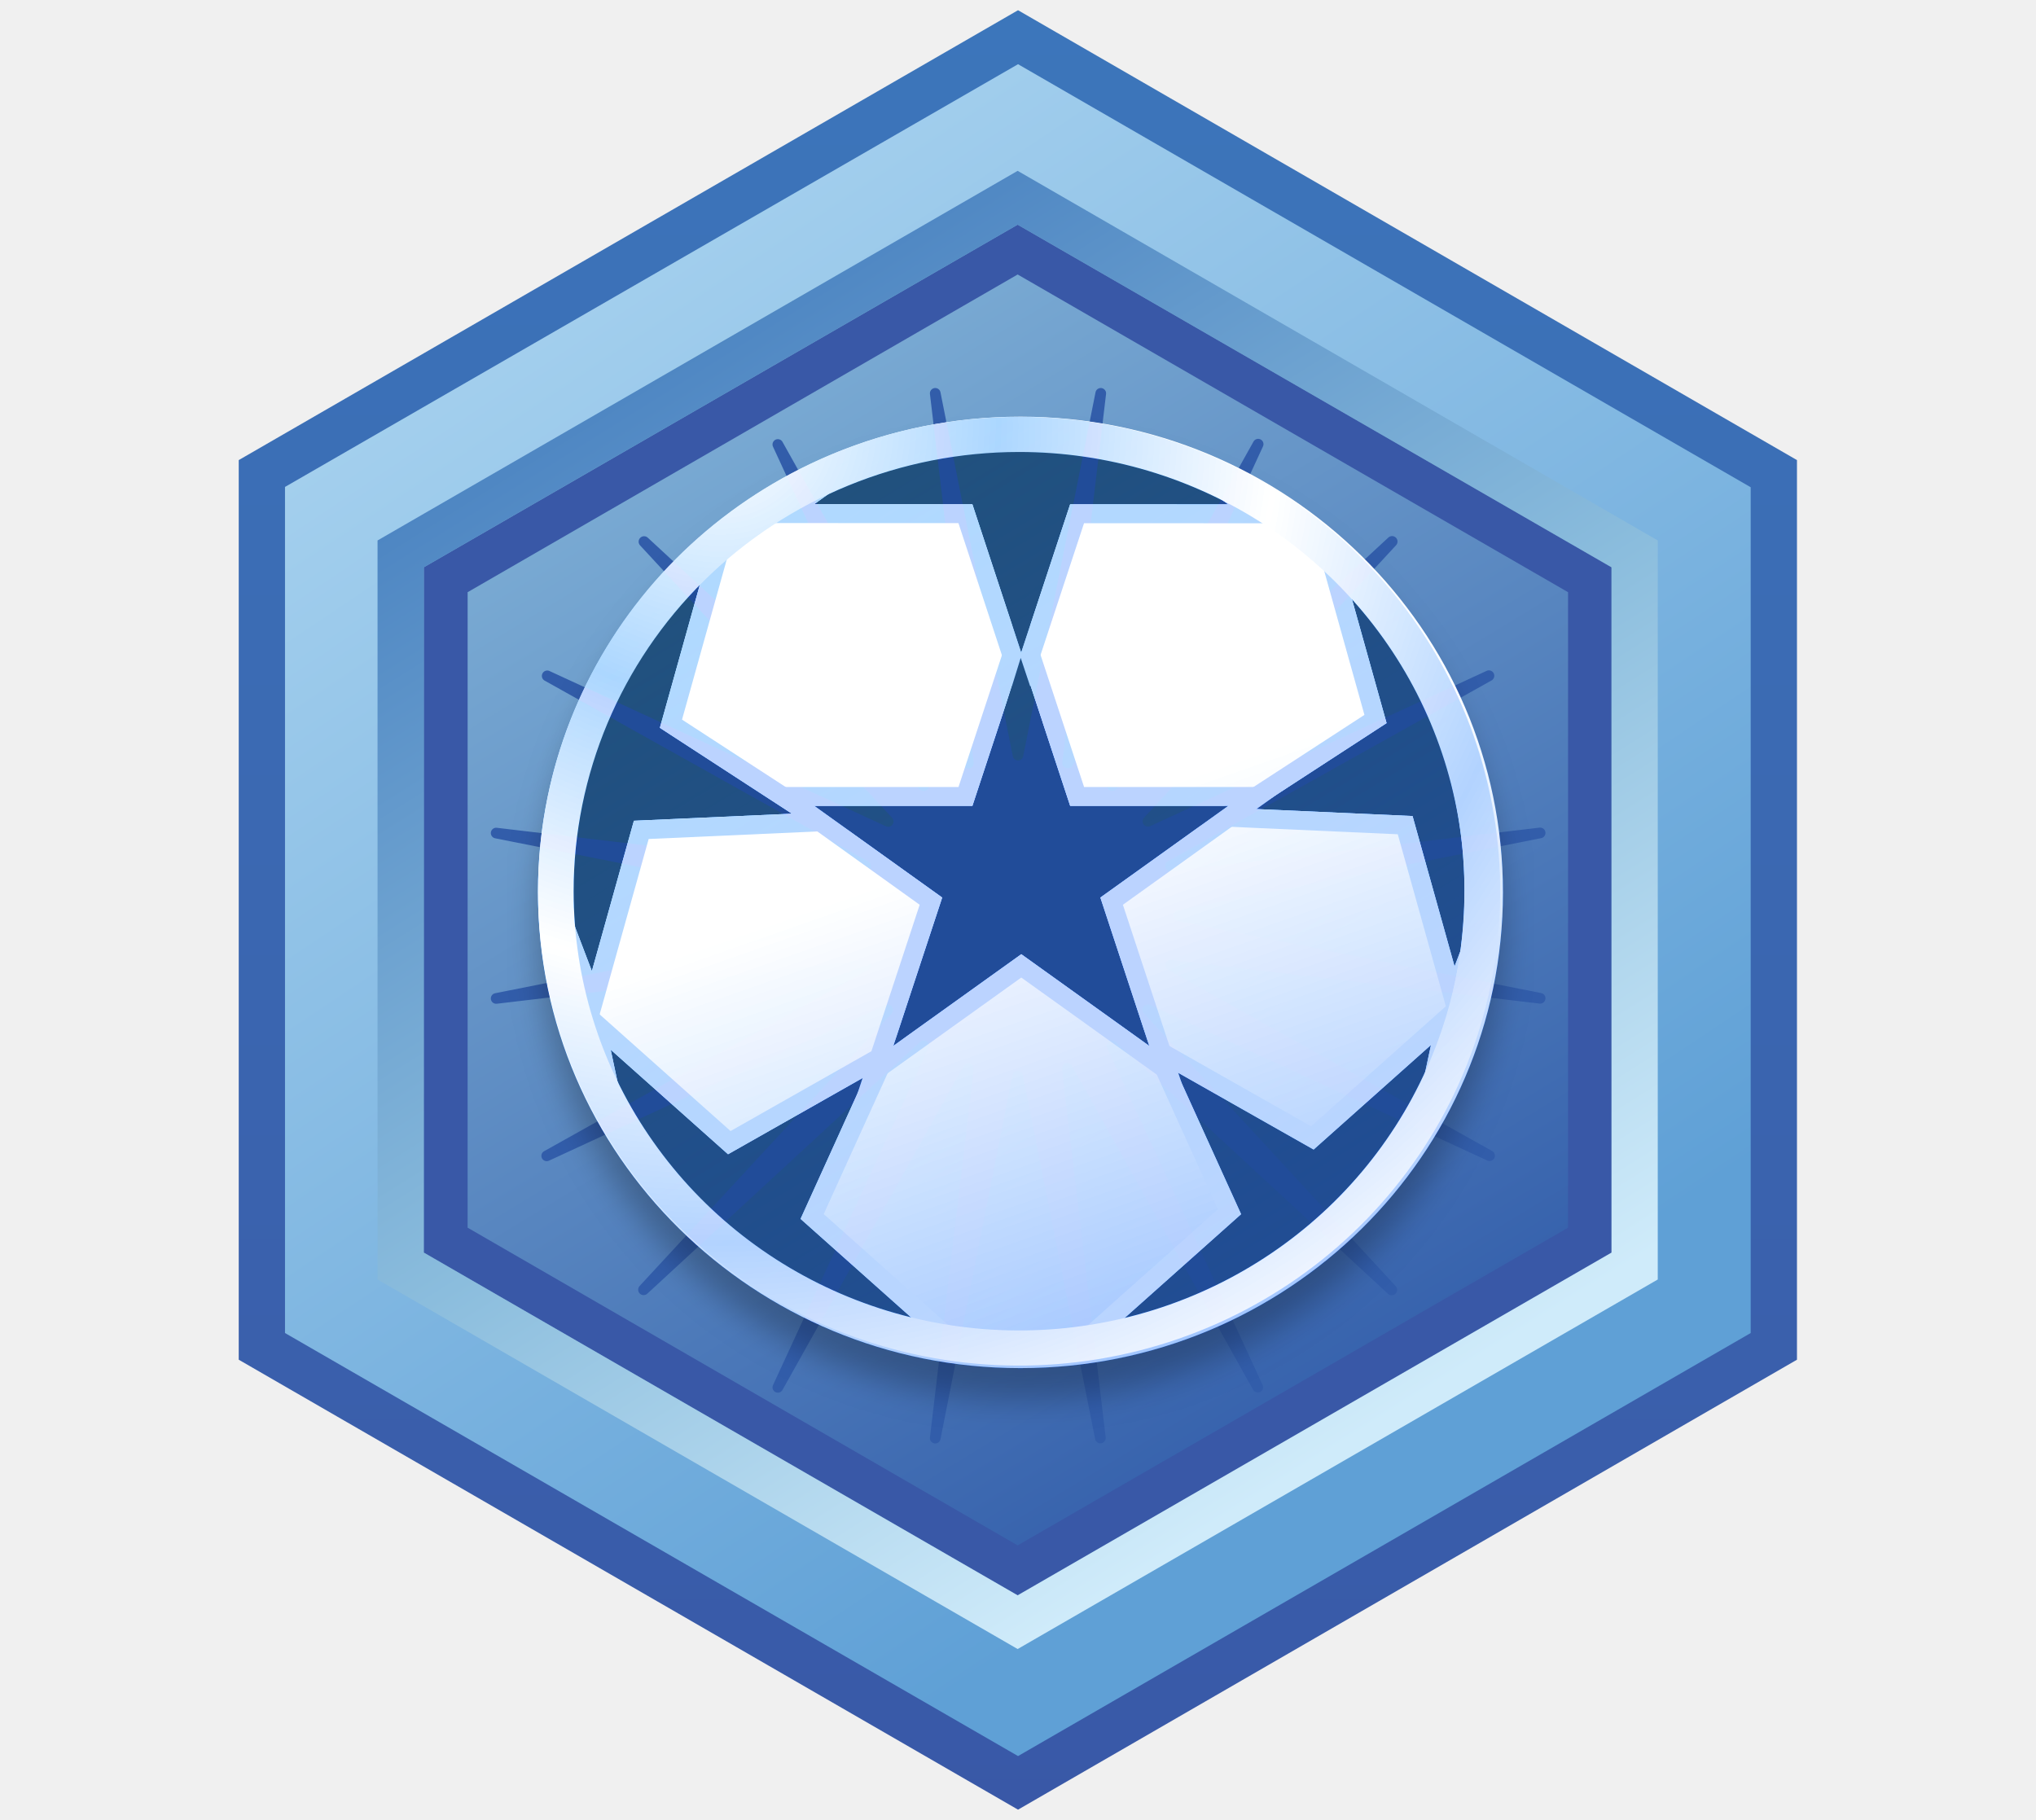
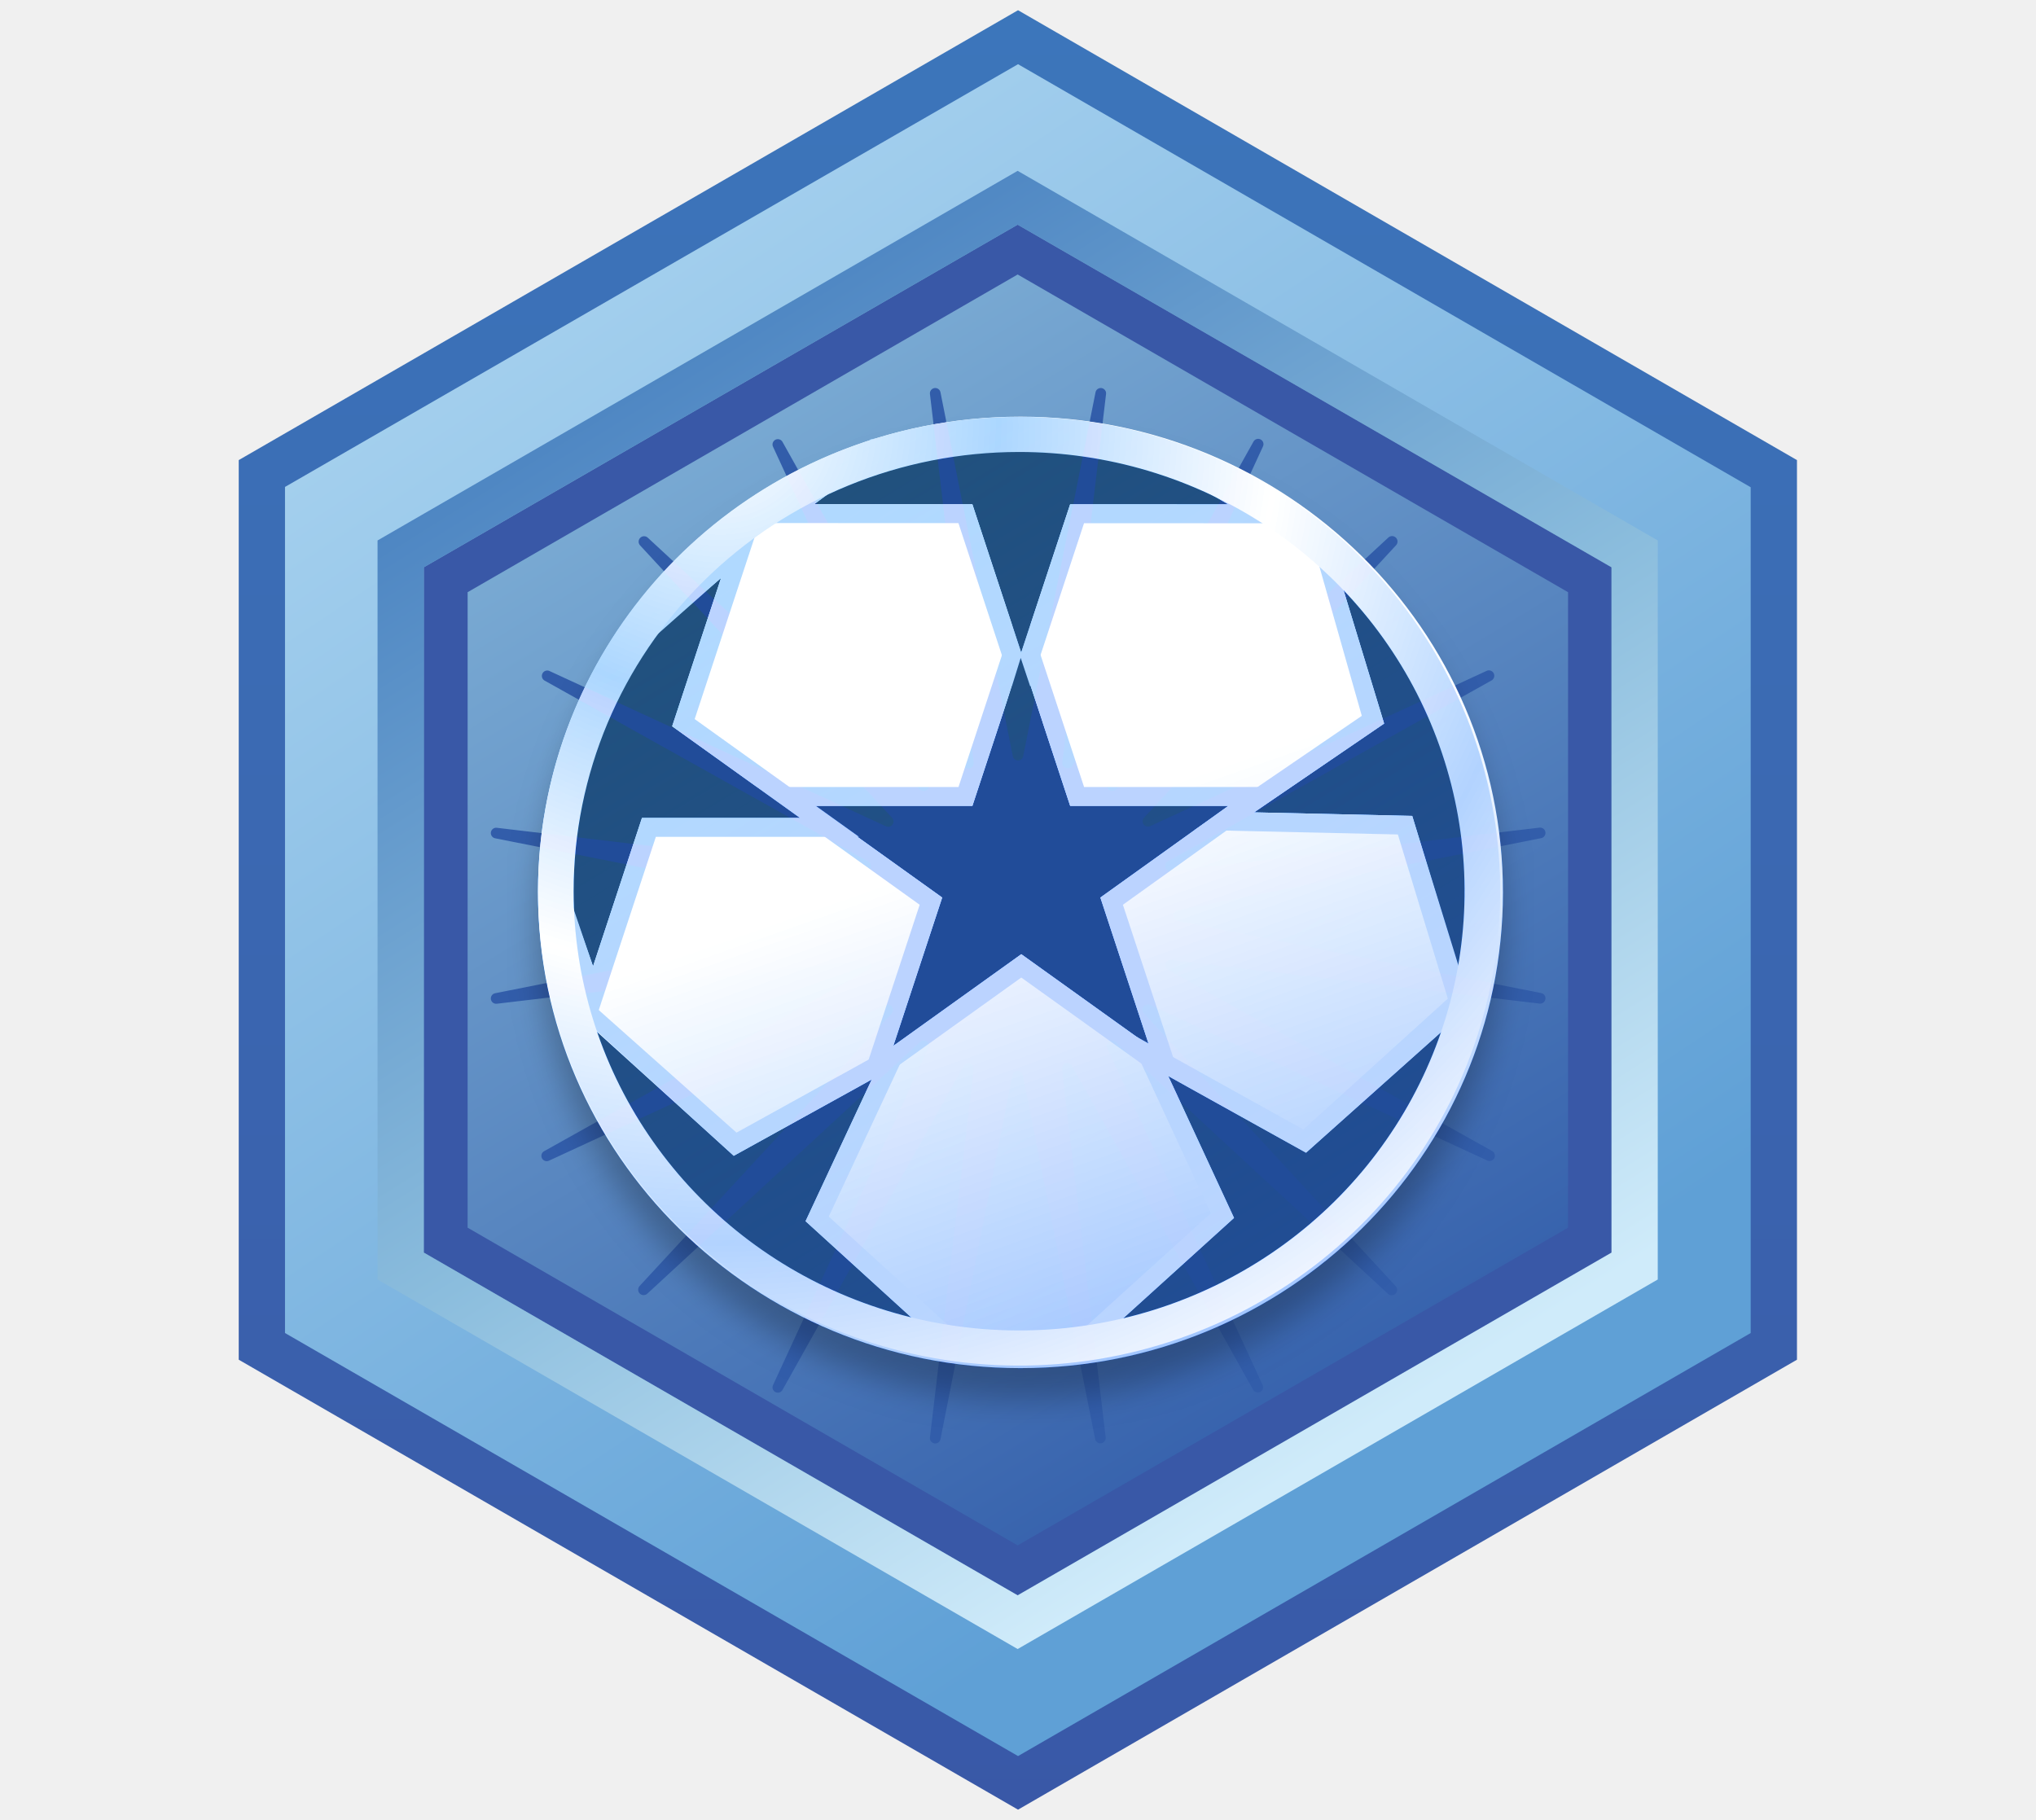
<svg xmlns="http://www.w3.org/2000/svg" width="264" height="236" viewBox="0 0 264 236" fill="none">
  <g clip-path="url(#clip0)">
    <path d="M45.785 68.225V167.785L132.005 217.555L218.215 167.785V68.225L132.005 18.445L45.785 68.225Z" fill="url(#paint0_linear)" />
    <path d="M132.675 98.065L142.045 50.905C142.073 50.723 142.172 50.56 142.32 50.451C142.468 50.343 142.653 50.297 142.835 50.325C143.017 50.353 143.18 50.452 143.289 50.6C143.397 50.748 143.443 50.933 143.415 51.115L137.745 98.865C137.73 99.023 137.77 99.182 137.858 99.315C137.945 99.448 138.075 99.546 138.227 99.595C138.378 99.644 138.542 99.64 138.69 99.584C138.839 99.527 138.964 99.422 139.045 99.285L162.525 57.285C162.566 57.204 162.623 57.132 162.692 57.074C162.761 57.015 162.841 56.97 162.928 56.942C163.014 56.914 163.105 56.904 163.196 56.911C163.286 56.919 163.374 56.944 163.455 56.985C163.536 57.026 163.608 57.083 163.666 57.152C163.725 57.221 163.77 57.301 163.798 57.388C163.825 57.474 163.836 57.565 163.829 57.656C163.821 57.746 163.796 57.834 163.755 57.915L143.615 101.575C143.543 101.721 143.525 101.888 143.564 102.046C143.602 102.204 143.696 102.343 143.828 102.439C143.959 102.534 144.121 102.58 144.283 102.569C144.445 102.557 144.598 102.488 144.715 102.375L180.005 69.725C180.138 69.592 180.317 69.518 180.505 69.518C180.692 69.518 180.872 69.592 181.005 69.725C181.138 69.858 181.212 70.037 181.212 70.225C181.212 70.412 181.138 70.592 181.005 70.725L148.355 106.025C148.241 106.142 148.173 106.295 148.161 106.457C148.149 106.619 148.195 106.781 148.291 106.912C148.387 107.044 148.526 107.137 148.684 107.176C148.842 107.215 149.009 107.197 149.155 107.125L192.815 86.975C192.976 86.915 193.153 86.916 193.313 86.979C193.474 87.042 193.605 87.161 193.683 87.314C193.761 87.467 193.779 87.644 193.736 87.81C193.692 87.976 193.588 88.12 193.445 88.215L151.445 111.695C151.303 111.772 151.193 111.896 151.134 112.046C151.074 112.195 151.069 112.361 151.119 112.514C151.169 112.668 151.271 112.798 151.407 112.884C151.543 112.97 151.705 113.006 151.865 112.985L199.635 107.325C199.81 107.307 199.985 107.357 200.125 107.464C200.265 107.571 200.358 107.727 200.387 107.901C200.415 108.075 200.375 108.253 200.276 108.399C200.178 108.544 200.027 108.647 199.855 108.685L152.695 118.055C152.535 118.083 152.389 118.166 152.284 118.29C152.179 118.415 152.122 118.572 152.122 118.735C152.122 118.898 152.179 119.055 152.284 119.179C152.389 119.304 152.535 119.387 152.695 119.415L199.855 128.785C200.027 128.823 200.178 128.925 200.276 129.071C200.375 129.217 200.415 129.395 200.387 129.569C200.358 129.743 200.265 129.899 200.125 130.006C199.985 130.113 199.81 130.163 199.635 130.145L151.885 124.485C151.725 124.464 151.563 124.499 151.427 124.585C151.291 124.671 151.189 124.802 151.139 124.955C151.089 125.109 151.094 125.274 151.154 125.424C151.213 125.574 151.323 125.698 151.465 125.775L193.465 149.255C193.628 149.338 193.751 149.483 193.808 149.658C193.864 149.832 193.848 150.022 193.765 150.185C193.681 150.348 193.536 150.471 193.362 150.528C193.188 150.584 192.998 150.568 192.835 150.485L149.135 130.325C148.989 130.253 148.822 130.235 148.664 130.274C148.506 130.312 148.367 130.406 148.271 130.538C148.175 130.669 148.129 130.831 148.141 130.993C148.153 131.155 148.221 131.308 148.335 131.425L180.955 166.765C181.088 166.898 181.162 167.077 181.162 167.265C181.162 167.452 181.088 167.632 180.955 167.765C180.822 167.898 180.642 167.972 180.455 167.972C180.267 167.972 180.088 167.898 179.955 167.765L144.665 135.115C144.548 135.001 144.395 134.933 144.233 134.921C144.071 134.909 143.909 134.955 143.778 135.051C143.646 135.147 143.552 135.286 143.514 135.444C143.475 135.602 143.493 135.769 143.565 135.915L163.705 179.575C163.788 179.738 163.804 179.928 163.748 180.102C163.691 180.276 163.568 180.421 163.405 180.505C163.242 180.588 163.052 180.604 162.878 180.548C162.703 180.491 162.558 180.368 162.475 180.205L138.995 138.205C138.914 138.068 138.789 137.962 138.64 137.906C138.492 137.85 138.328 137.845 138.177 137.894C138.025 137.943 137.895 138.042 137.808 138.175C137.72 138.308 137.68 138.467 137.695 138.625L143.365 186.365C143.379 186.455 143.376 186.547 143.355 186.635C143.334 186.724 143.295 186.808 143.242 186.881C143.189 186.955 143.121 187.018 143.044 187.066C142.966 187.113 142.88 187.145 142.79 187.16C142.7 187.174 142.608 187.171 142.519 187.15C142.431 187.129 142.347 187.09 142.273 187.037C142.2 186.984 142.137 186.916 142.089 186.839C142.041 186.761 142.009 186.675 141.995 186.585L132.625 139.425C132.592 139.27 132.507 139.131 132.384 139.032C132.261 138.932 132.108 138.878 131.95 138.878C131.792 138.878 131.638 138.932 131.516 139.032C131.393 139.131 131.308 139.27 131.275 139.425L121.955 186.605C121.926 186.787 121.826 186.949 121.677 187.057C121.527 187.165 121.342 187.209 121.16 187.18C120.978 187.151 120.816 187.051 120.708 186.901C120.6 186.752 120.556 186.567 120.585 186.385L126.255 138.645C126.27 138.487 126.23 138.328 126.142 138.195C126.055 138.062 125.924 137.963 125.773 137.914C125.622 137.865 125.458 137.87 125.31 137.926C125.161 137.982 125.036 138.088 124.955 138.225L101.475 180.225C101.391 180.388 101.246 180.511 101.072 180.568C100.898 180.624 100.708 180.608 100.545 180.525C100.382 180.441 100.259 180.296 100.202 180.122C100.146 179.948 100.161 179.758 100.245 179.595L120.385 135.935C120.457 135.789 120.475 135.622 120.436 135.464C120.397 135.306 120.304 135.167 120.172 135.071C120.041 134.975 119.879 134.929 119.717 134.941C119.555 134.953 119.402 135.021 119.285 135.135L83.955 167.745C83.822 167.878 83.642 167.952 83.455 167.952C83.267 167.952 83.088 167.878 82.955 167.745C82.822 167.612 82.748 167.432 82.748 167.245C82.748 167.057 82.822 166.878 82.955 166.745L115.605 131.445C115.718 131.328 115.787 131.175 115.799 131.013C115.81 130.851 115.764 130.689 115.669 130.558C115.573 130.426 115.434 130.332 115.276 130.294C115.118 130.255 114.951 130.273 114.805 130.345L71.205 150.505C71.042 150.588 70.852 150.604 70.678 150.548C70.503 150.491 70.359 150.368 70.275 150.205C70.191 150.042 70.176 149.852 70.232 149.678C70.289 149.503 70.412 149.358 70.575 149.275L112.575 125.795C112.716 125.718 112.826 125.594 112.886 125.444C112.945 125.294 112.951 125.129 112.901 124.975C112.851 124.822 112.749 124.691 112.613 124.605C112.477 124.519 112.315 124.484 112.155 124.505L64.405 130.165C64.23 130.183 64.054 130.133 63.915 130.026C63.775 129.919 63.681 129.763 63.653 129.589C63.625 129.415 63.664 129.237 63.763 129.091C63.862 128.945 64.013 128.843 64.185 128.805L111.345 119.435C111.505 119.407 111.651 119.324 111.756 119.2C111.86 119.075 111.918 118.918 111.918 118.755C111.918 118.592 111.86 118.435 111.756 118.31C111.651 118.186 111.505 118.102 111.345 118.075L64.185 108.705C64.013 108.667 63.862 108.564 63.763 108.419C63.664 108.273 63.625 108.095 63.653 107.921C63.681 107.747 63.775 107.591 63.915 107.484C64.054 107.377 64.23 107.327 64.405 107.345L112.155 113.005C112.315 113.026 112.477 112.99 112.613 112.904C112.749 112.818 112.851 112.688 112.901 112.534C112.951 112.381 112.945 112.215 112.886 112.066C112.826 111.916 112.716 111.792 112.575 111.715L70.575 88.235C70.432 88.14 70.328 87.996 70.284 87.83C70.24 87.664 70.259 87.487 70.337 87.334C70.415 87.181 70.546 87.062 70.706 86.999C70.866 86.936 71.044 86.935 71.205 86.995L114.865 107.145C115.011 107.217 115.178 107.235 115.336 107.196C115.494 107.157 115.633 107.064 115.729 106.932C115.824 106.8 115.871 106.639 115.859 106.477C115.847 106.315 115.778 106.162 115.665 106.045L83.015 70.745C82.882 70.612 82.808 70.432 82.808 70.245C82.808 70.057 82.882 69.877 83.015 69.745C83.147 69.612 83.327 69.538 83.515 69.538C83.703 69.538 83.882 69.612 84.015 69.745L119.305 102.395C119.422 102.508 119.575 102.577 119.737 102.589C119.899 102.6 120.061 102.554 120.192 102.459C120.324 102.363 120.417 102.224 120.456 102.066C120.495 101.908 120.477 101.741 120.405 101.595L100.245 57.955C100.161 57.792 100.146 57.602 100.202 57.428C100.259 57.253 100.382 57.108 100.545 57.025C100.708 56.941 100.898 56.926 101.072 56.982C101.246 57.038 101.391 57.162 101.475 57.325L124.955 99.325C125.036 99.462 125.161 99.567 125.31 99.624C125.458 99.68 125.622 99.684 125.773 99.635C125.924 99.587 126.055 99.487 126.142 99.355C126.23 99.222 126.27 99.063 126.255 98.905L120.585 51.115C120.571 51.025 120.575 50.933 120.597 50.845C120.619 50.756 120.657 50.673 120.711 50.6C120.765 50.526 120.833 50.464 120.911 50.417C120.989 50.37 121.075 50.339 121.165 50.325C121.255 50.311 121.347 50.315 121.435 50.337C121.523 50.358 121.607 50.397 121.68 50.451C121.753 50.505 121.815 50.573 121.863 50.651C121.91 50.729 121.941 50.815 121.955 50.905L131.325 98.065C131.358 98.22 131.443 98.358 131.566 98.458C131.688 98.558 131.842 98.612 132 98.612C132.158 98.612 132.311 98.558 132.434 98.458C132.557 98.358 132.642 98.22 132.675 98.065V98.065Z" fill="#325DAA" />
    <path d="M132.005 234.675L30.955 176.325V59.665L132.005 1.325L233.005 59.665V176.325L132.005 234.675ZM47.125 167.005L132.005 216.005L216.875 167.005V69.005L132.005 20.005L47.125 69.005V167.005Z" fill="url(#paint1_linear)" />
    <path d="M132.005 227.725L36.955 172.865V63.145L132.005 8.325L227.005 63.185V172.865L132.005 227.725ZM52.185 164.085L132.005 210.165L211.815 164.085V71.925L132.005 25.845L52.185 71.925V164.085Z" fill="url(#paint2_linear)" />
    <path d="M131.955 206.875L54.955 162.435V73.565L131.955 29.135L208.955 73.565V162.435L131.955 206.875ZM60.635 159.205L131.955 200.405L203.325 159.205V76.795L131.955 35.595L60.635 76.795V159.205Z" fill="#3958A7" />
    <path d="M131.955 213.845L48.955 165.925V70.085L131.955 22.155L214.955 70.085V165.925L131.955 213.845ZM54.955 162.435L131.955 206.875L208.955 162.435V73.565L131.955 29.135L54.955 73.565V162.435Z" fill="url(#paint3_linear)" />
  </g>
  <g style="mix-blend-mode:luminosity">
    <g filter="url(#filter0_d)">
      <ellipse cx="132.32" cy="115.724" rx="62.561" ry="61.692" fill="url(#paint4_linear)" />
    </g>
-     <mask id="mask0" mask-type="alpha" maskUnits="userSpaceOnUse" x="70" y="56" width="120" height="119">
-       <ellipse cx="130.363" cy="115.49" rx="59.524" ry="58.697" fill="#C4C4C4" />
-     </mask>
-     <g mask="url(#mask0)">
-       <path d="M185.55 135.507L181.323 155.3L199.106 165.38L178.711 167.533L174.484 187.326L166.106 168.863L145.71 171.015L160.928 157.452L152.549 138.99L170.332 149.07L185.55 135.507Z" fill="#45484C" />
-       <path fill-rule="evenodd" clip-rule="evenodd" d="M189.554 128.638L184.124 154.064L206.968 167.013L180.769 169.778L175.339 195.203L164.576 171.487L138.377 174.251L157.925 156.829L147.162 133.112L170.006 146.061L189.554 128.638ZM170.332 149.07L152.549 138.99L160.928 157.452L145.71 171.015L166.106 168.863L174.484 187.325L178.711 167.533L199.106 165.38L181.323 155.3L185.55 135.507L170.332 149.07Z" fill="#CFD1D3" />
-       <path d="M79.184 136.12L83.411 155.912L65.628 165.993L86.023 168.145L90.25 187.938L98.628 169.475L119.024 171.627L103.806 158.065L112.185 139.602L94.402 149.682L79.184 136.12Z" fill="#45484C" />
-       <path fill-rule="evenodd" clip-rule="evenodd" d="M75.18 129.251L80.61 154.676L57.766 167.625L83.966 170.39L89.395 195.815L100.158 172.099L126.357 174.864L106.809 157.441L117.572 133.724L94.728 146.673L75.18 129.251ZM94.402 149.682L112.185 139.602L103.806 158.065L119.024 171.627L98.628 169.475L90.25 187.938L86.023 168.145L65.628 165.992L83.411 155.912L79.184 136.119L94.402 149.682Z" fill="#CFD1D3" />
-       <path d="M174.343 74.271L190.375 86.888L207.498 75.753L200.283 94.687L216.314 107.305L195.823 106.389L188.608 125.323L183.159 105.823L162.669 104.907L179.792 93.771L174.343 74.271Z" fill="#45484C" />
-       <path fill-rule="evenodd" clip-rule="evenodd" d="M169.92 67.656L190.514 83.865L212.51 69.56L203.241 93.883L223.835 110.092L197.513 108.915L188.244 133.237L181.245 108.188L154.923 107.011L176.919 92.706L169.92 67.656ZM179.792 93.771L162.669 104.907L183.159 105.823L188.608 125.323L195.823 106.389L216.314 107.305L200.283 94.687L207.498 75.753L190.375 86.888L174.343 74.27L179.792 93.771Z" fill="#CFD1D3" />
-       <path d="M91.011 74.883L74.98 87.501L57.857 76.365L65.072 95.299L49.041 107.917L69.531 107.001L76.747 125.935L82.195 106.435L102.686 105.519L85.563 94.383L91.011 74.883Z" fill="#45484C" />
-       <path fill-rule="evenodd" clip-rule="evenodd" d="M95.435 68.269L74.841 84.477L52.845 70.172L62.114 94.495L41.52 110.704L67.842 109.527L77.111 133.849L84.11 108.8L110.432 107.623L88.436 93.318L95.435 68.269ZM85.563 94.383L102.686 105.519L82.195 106.435L76.747 125.935L69.531 107.001L49.041 107.917L65.072 95.299L57.857 76.365L74.98 87.501L91.011 74.883L85.563 94.383Z" fill="#CFD1D3" />
-       <path d="M132.426 85.268L138.765 104.505H159.276L142.682 116.394L149.02 135.631L132.426 123.741L115.832 135.631L122.17 116.394L105.576 104.505H126.088L132.426 85.268Z" fill="#45484C" />
-       <path fill-rule="evenodd" clip-rule="evenodd" d="M132.426 77.345L140.568 102.056H166.917L145.601 117.329L153.743 142.04L132.426 126.768L111.109 142.04L119.252 117.329L97.935 102.056H124.284L132.426 77.345ZM126.088 104.505H105.576L122.17 116.394L115.832 135.631L132.426 123.742L149.02 135.631L142.682 116.394L159.276 104.505H138.765L132.426 85.268L126.088 104.505Z" fill="#CFD1D3" />
-       <path d="M115.842 34.263L132.431 46.159L149.031 34.278L142.684 53.512L159.273 65.408L138.761 65.399L132.413 84.633L126.084 65.393L105.572 65.384L122.172 53.503L115.842 34.263Z" fill="#45484C" />
-       <path fill-rule="evenodd" clip-rule="evenodd" d="M111.123 27.851L132.433 43.133L153.756 27.87L145.603 52.578L166.912 67.86L140.563 67.848L132.41 92.556L124.279 67.841L97.93 67.829L119.254 52.566L111.123 27.851ZM122.172 53.503L105.572 65.384L126.084 65.393L132.413 84.633L138.761 65.399L159.272 65.408L142.684 53.512L149.031 34.278L132.431 46.159L115.842 34.263L122.172 53.503Z" fill="#CFD1D3" />
-       <path d="M135.165 93.741L132.351 85.321L129.732 93.741H135.165Z" fill="#45484C" />
-     </g>
-     <path d="M132.143 58.612C143.568 58.612 154.735 61.953 164.234 68.212C173.733 74.471 181.137 83.367 185.509 93.775C189.881 104.183 191.025 115.636 188.796 126.685C186.567 137.734 181.066 147.884 172.988 155.85C164.909 163.816 154.617 169.241 143.412 171.438C132.207 173.636 120.593 172.508 110.039 168.197C99.484 163.886 90.463 156.585 84.116 147.218C77.769 137.851 74.381 126.838 74.381 115.573C74.381 100.466 80.467 85.978 91.299 75.296C102.132 64.614 116.824 58.612 132.143 58.612V58.612ZM132.143 54.056C117.711 54.056 103.724 58.99 92.568 68.019C81.411 77.048 73.774 89.612 70.958 103.571C68.143 117.53 70.322 132.02 77.126 144.571C83.929 157.123 94.936 166.96 108.27 172.407C121.604 177.853 136.441 178.572 150.252 174.441C164.063 170.309 175.995 161.584 184.013 149.75C192.031 137.916 195.641 123.707 194.226 109.543C192.812 95.379 186.46 82.138 176.255 72.074C170.476 66.343 163.601 61.8 156.029 58.707C148.458 55.615 140.339 54.033 132.143 54.056V54.056Z" fill="url(#paint5_radial)" />
+     <path d="M132.426 85.268L138.765 104.504H159.276L142.682 116.394L149.02 135.63L132.426 123.741L115.832 135.63L122.17 116.394L105.576 104.504H126.088L132.426 85.268Z" fill="#45484C" />
+     <path fill-rule="evenodd" clip-rule="evenodd" d="M132.426 77.345L140.568 102.056H166.918L145.601 117.329L153.743 142.04L132.426 126.768L111.109 142.04L119.252 117.329L97.935 102.056H124.284L132.426 77.345ZM126.088 104.505H105.576L122.17 116.394L115.832 135.63L132.426 123.741L149.021 135.63L142.682 116.394L159.276 104.505H138.765L132.426 85.268L126.088 104.505Z" fill="#CFD1D3" />
+     <path d="M123.632 56.324L132.413 56.324L137.422 56.324L144.141 56.324L159.273 65.408L138.761 65.399L132.413 84.633L126.084 65.393L105.572 65.384L115.842 57.718L123.632 56.324Z" fill="#45484C" />
+     <path fill-rule="evenodd" clip-rule="evenodd" d="M122.218 55.476L132.411 55.476L138.761 55.476L149.031 56.956L166.913 67.86L140.564 67.848L132.41 92.556L124.279 67.841L97.93 67.829L112.924 56.956L122.218 55.476ZM115.842 57.893L105.572 65.384L126.084 65.393L132.413 84.633L138.761 65.399L159.273 65.408L146.112 57.89L138.761 56.956L132.41 57.89L118.859 57.89L115.842 57.893Z" fill="#CFD1D3" />
+     <path d="M185.511 90.022L188.074 97.492L190.079 101.92L192.092 108.901L190.079 128.763L183.117 105.804L162.611 105.345L179.474 93.831L173.58 74.457L181.423 82.058L185.511 90.022Z" fill="#45484C" />
+     <path fill-rule="evenodd" clip-rule="evenodd" d="M186.44 87.506L190.198 95.922L192.192 102.51L193.588 113.719L188.829 133.099L181.257 108.211L154.915 107.622L176.578 92.83L169.557 68.096L180.439 78.617L186.44 87.506ZM181.257 83.631L173.58 74.457L179.474 93.831L162.611 105.345L183.117 105.804L189.599 126.796L192.192 111.359L190.198 104.575L189.011 97.79L183.916 87.506L181.257 83.631Z" fill="#CFD1D3" />
+     <path d="M176.736 153.281L170.687 159.357L166.655 162.781L158.763 168.781L144.907 171.621L160.013 157.938L151.484 139.542L169.349 149.481L188.419 132.465L181.329 147.316L176.736 153.281Z" fill="#45484C" />
+     <path fill-rule="evenodd" clip-rule="evenodd" d="M177.666 154.445L170.974 161.517L164.777 165.722L157.005 170.023L137.6 174.915L157.005 157.338L146.049 133.708L168.998 146.475L188.402 128.897L188.402 140.397L177.666 154.445ZM182.507 146.991L187.837 132.943L169.349 149.481L151.484 139.542L160.013 157.938L144.907 171.621L158.957 167.729L166.516 163.238L171.943 158.65L178.824 151.674L182.507 146.991Z" fill="#CFD1D3" />
+     <path d="M100.967 164.917L95.059 160.232L90.512 157.109L83.847 151.67L75.114 131.727L95.141 149.883L113.032 139.99L104.455 158.364L119.525 172.085L108.107 168.617L100.967 164.917Z" fill="#45484C" />
+     <path fill-rule="evenodd" clip-rule="evenodd" d="M101.853 166.139L92.987 161.693L87.088 155.661L80.071 146.878L73.652 127.438L95.5 146.878L118.482 134.169L107.464 157.772L126.823 175.398L109.995 170.731L101.853 166.139ZM109.372 169.233L119.525 172.085L104.455 158.364L113.032 139.99L95.141 149.883L75.837 132.286L83.92 150.706L89.928 156.523L95.141 160.939L104.455 167.079L109.372 169.233Z" fill="#CFD1D3" />
+     <path d="M73.734 105.572L76.445 97.336L77.991 92.638L80.065 86.337L93.499 74.948L87.158 94.184L103.751 106.075L83.239 106.073L76.898 125.309L72.675 113.309L73.734 105.572Z" fill="#45484C" />
+     <path fill-rule="evenodd" clip-rule="evenodd" d="M72.48 106.637L73.98 96.63L77.587 91.121L82.185 81.945L98.222 68.539L90.077 93.249L111.392 108.524L85.043 108.521L76.897 133.232L70.812 116.343L72.48 106.637ZM72.843 113.363L76.898 125.309L83.239 106.073L103.751 106.075L87.158 94.184L93.499 74.948L82.185 84.971L79.004 90.06L75.4 96.63L72.843 108.521L72.843 113.363Z" fill="#CFD1D3" />
+     <path d="M135.165 93.741L132.352 85.321L129.732 93.741H135.165Z" fill="#45484C" />
+     <path d="M132.143 58.612C143.568 58.612 154.736 61.953 164.235 68.212C173.734 74.471 181.137 83.367 185.509 93.775C189.881 104.183 191.025 115.636 188.796 126.685C186.567 137.734 181.066 147.884 172.988 155.85C164.909 163.816 154.617 169.241 143.412 171.438C132.207 173.636 120.593 172.508 110.039 168.197C99.484 163.886 90.463 156.585 84.116 147.218C77.769 137.851 74.381 126.838 74.381 115.573C74.381 100.466 80.467 85.978 91.299 75.296C102.132 64.614 116.824 58.612 132.143 58.612V58.612ZM132.143 54.056C117.711 54.056 103.724 58.99 92.568 68.019C81.411 77.048 73.774 89.612 70.959 103.571C68.143 117.53 70.322 132.02 77.126 144.571C83.929 157.123 94.936 166.96 108.27 172.407C121.604 177.853 136.441 178.572 150.252 174.441C164.063 170.309 175.995 161.584 184.013 149.75C192.031 137.916 195.641 123.707 194.226 109.543C192.812 95.379 186.461 82.138 176.255 72.074C170.476 66.343 163.601 61.8 156.029 58.707C148.458 55.615 140.339 54.033 132.143 54.056V54.056Z" fill="url(#paint5_radial)" />
  </g>
  <defs>
    <filter id="filter0_d" x="65.76" y="54.032" width="133.121" height="131.383" filterUnits="userSpaceOnUse" color-interpolation-filters="sRGB">
      <feFlood flood-opacity="0" result="BackgroundImageFix" />
      <feColorMatrix in="SourceAlpha" type="matrix" values="0 0 0 0 0 0 0 0 0 0 0 0 0 0 0 0 0 0 127 0" />
      <feOffset dy="4" />
      <feGaussianBlur stdDeviation="2" />
      <feColorMatrix type="matrix" values="0 0 0 0 0 0 0 0 0 0 0 0 0 0 0 0 0 0 0.25 0" />
      <feBlend mode="normal" in2="BackgroundImageFix" result="effect1_dropShadow" />
      <feBlend mode="normal" in="SourceGraphic" in2="effect1_dropShadow" result="shape" />
    </filter>
    <linearGradient id="paint0_linear" x1="176.145" y1="190.775" x2="72.875" y2="20.535" gradientUnits="userSpaceOnUse">
      <stop stop-color="#325DAA" />
      <stop offset="1" stop-color="#8BBDDD" />
    </linearGradient>
    <linearGradient id="paint1_linear" x1="131.995" y1="234.675" x2="131.995" y2="1.325" gradientUnits="userSpaceOnUse">
      <stop stop-color="#3958A7" />
      <stop offset="1" stop-color="#3C76BB" />
    </linearGradient>
    <linearGradient id="paint2_linear" x1="180.165" y1="189.995" x2="58.135" y2="7.615" gradientUnits="userSpaceOnUse">
      <stop offset="0.03" stop-color="#5FA0D6" />
      <stop offset="1" stop-color="#B0D8F2" />
    </linearGradient>
    <linearGradient id="paint3_linear" x1="175.155" y1="186.755" x2="73.245" y2="24.405" gradientUnits="userSpaceOnUse">
      <stop stop-color="#CFEBFA" />
      <stop offset="0.41" stop-color="#8BBDDD" />
      <stop offset="1" stop-color="#3C76BB" />
    </linearGradient>
    <linearGradient id="paint4_linear" x1="109.559" y1="49.774" x2="155.715" y2="181.717" gradientUnits="userSpaceOnUse">
      <stop offset="0.448" stop-color="white" />
      <stop offset="1" stop-color="#BABABA" />
    </linearGradient>
-     <radialGradient id="paint5_radial" cx="0" cy="0" r="1" gradientUnits="userSpaceOnUse" gradientTransform="translate(93.4807 54.9665) scale(144.003 142.003)">
+     <radialGradient id="paint5_radial" cx="0" cy="0" r="1" gradientUnits="userSpaceOnUse" gradientTransform="translate(93.4808 54.9665) scale(144.003 142.003)">
      <stop stop-color="white" />
      <stop offset="0.25" stop-color="#CECECE" />
      <stop offset="0.5" stop-color="white" />
      <stop offset="0.75" stop-color="#CECECE" />
      <stop offset="1" stop-color="white" />
    </radialGradient>
    <clipPath id="clip0">
      <rect width="202.09" height="233.35" fill="white" transform="translate(30.955 1.32495)" />
    </clipPath>
  </defs>
</svg>
